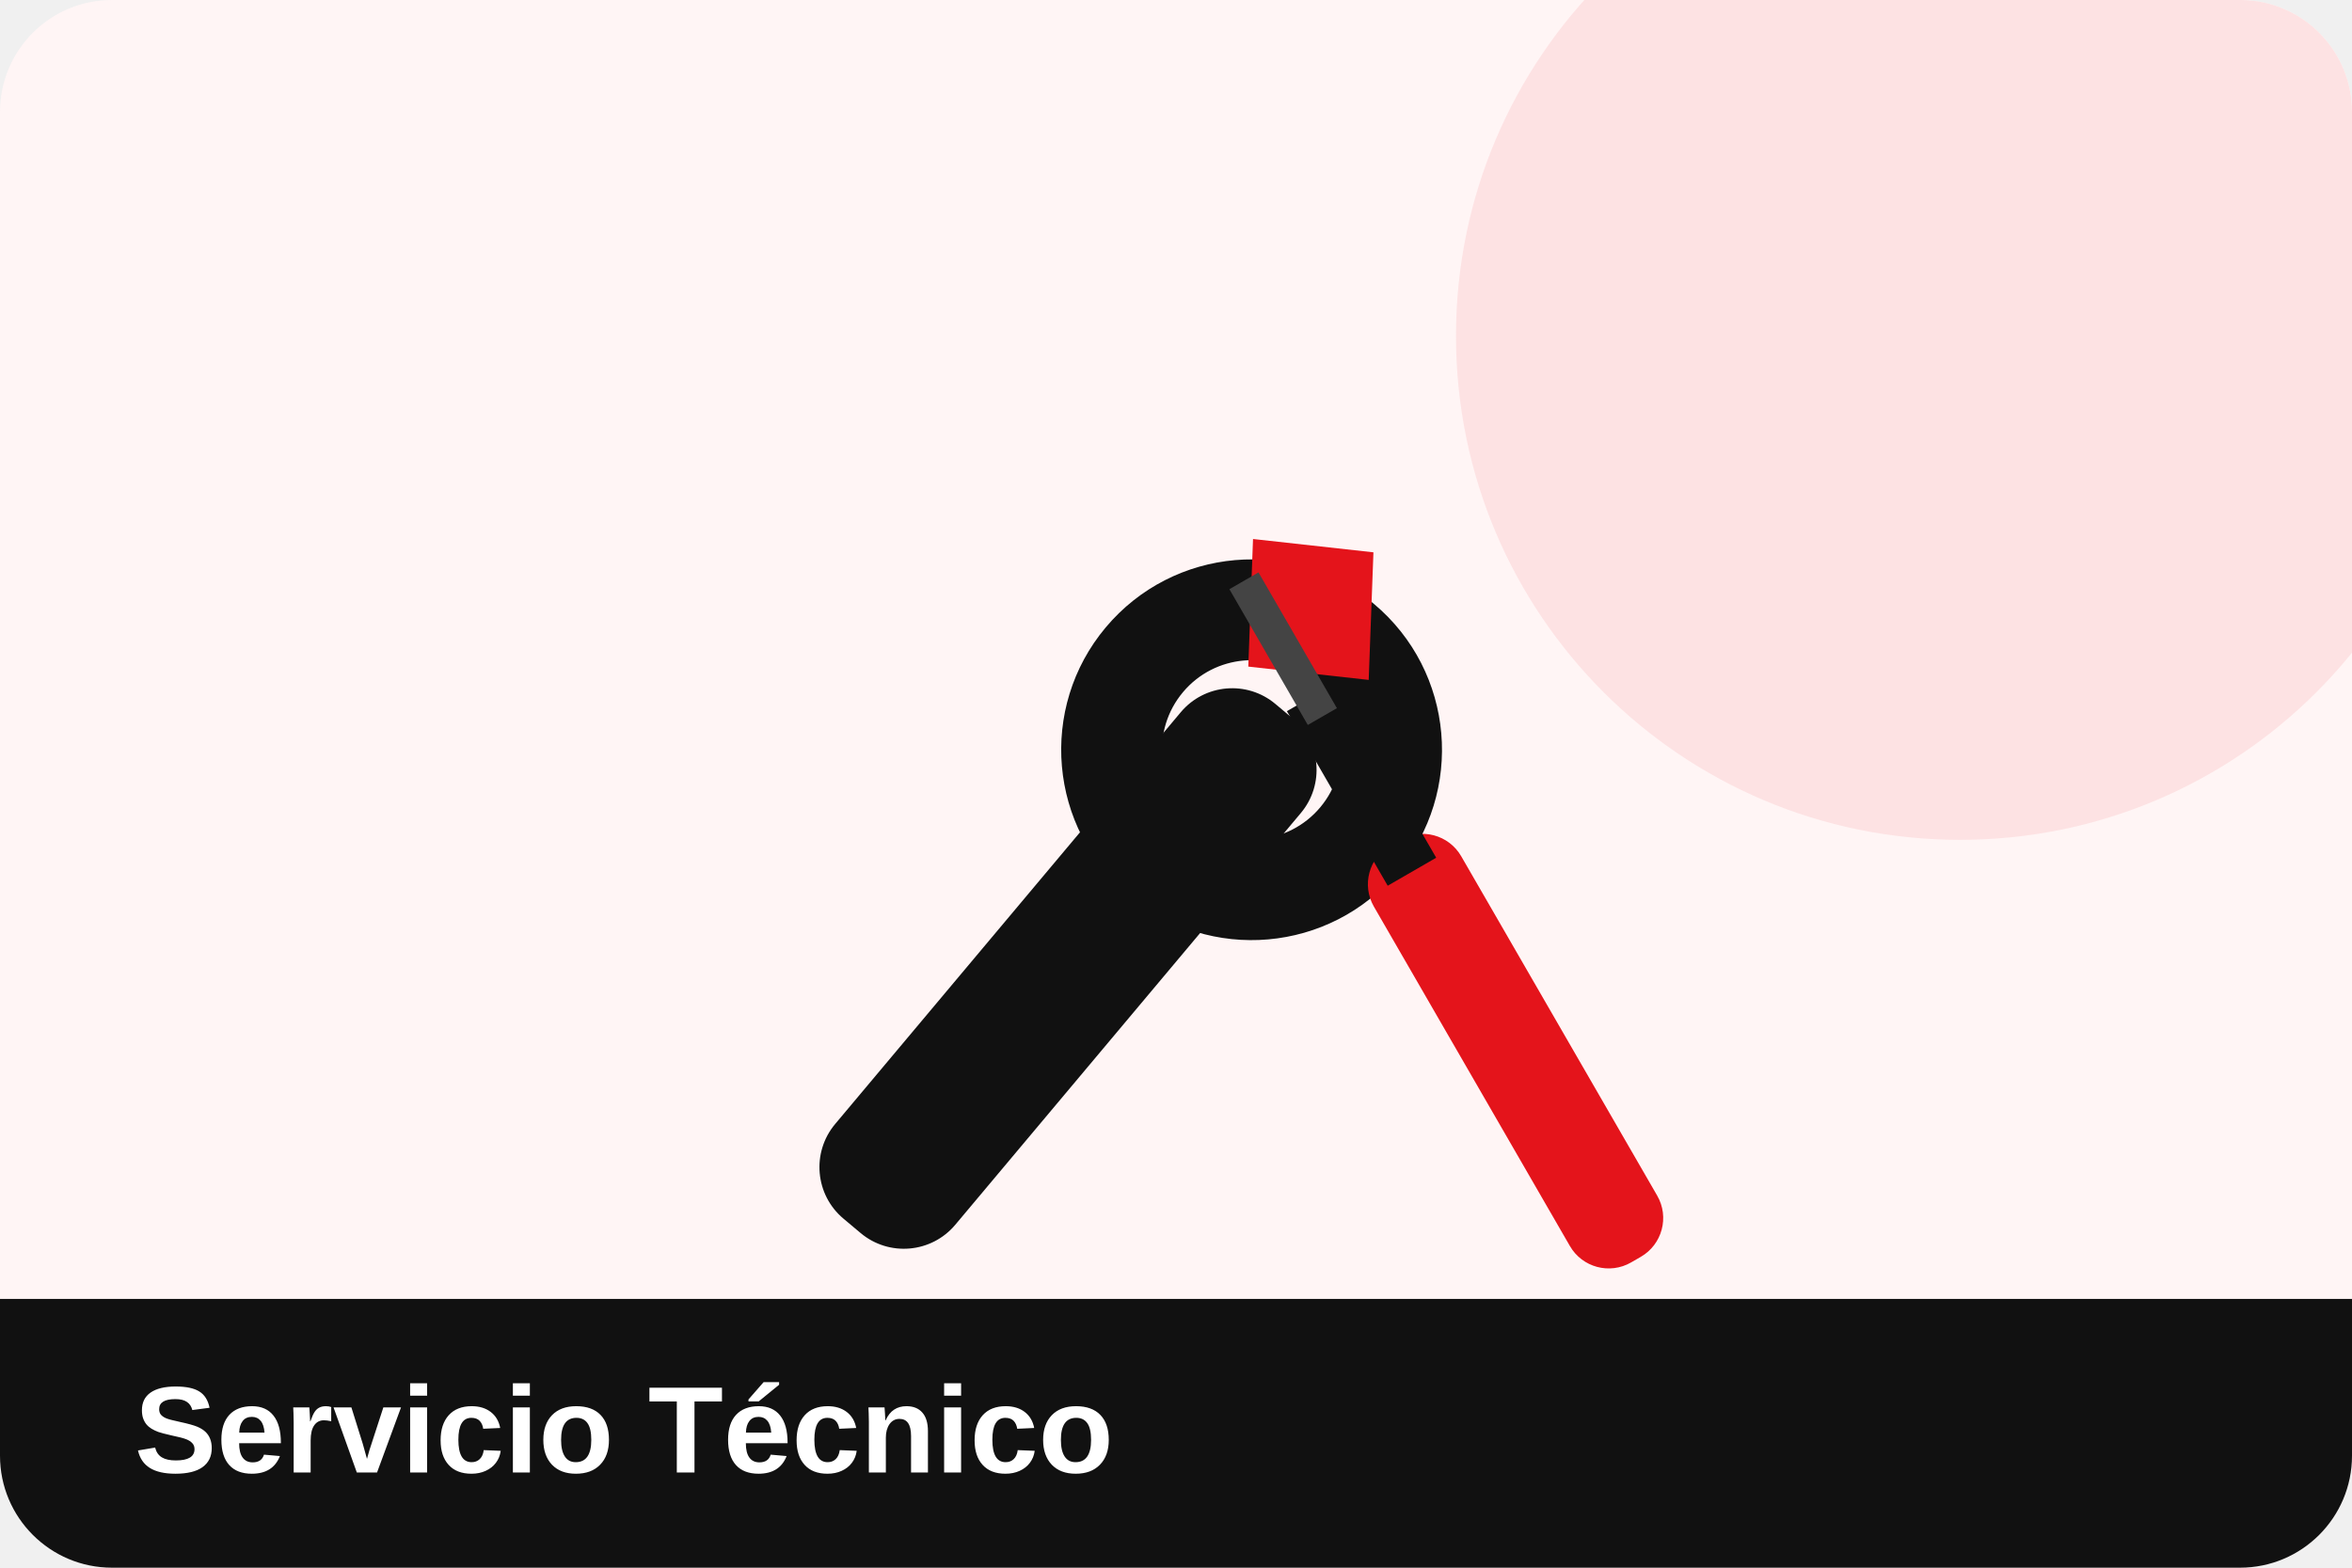
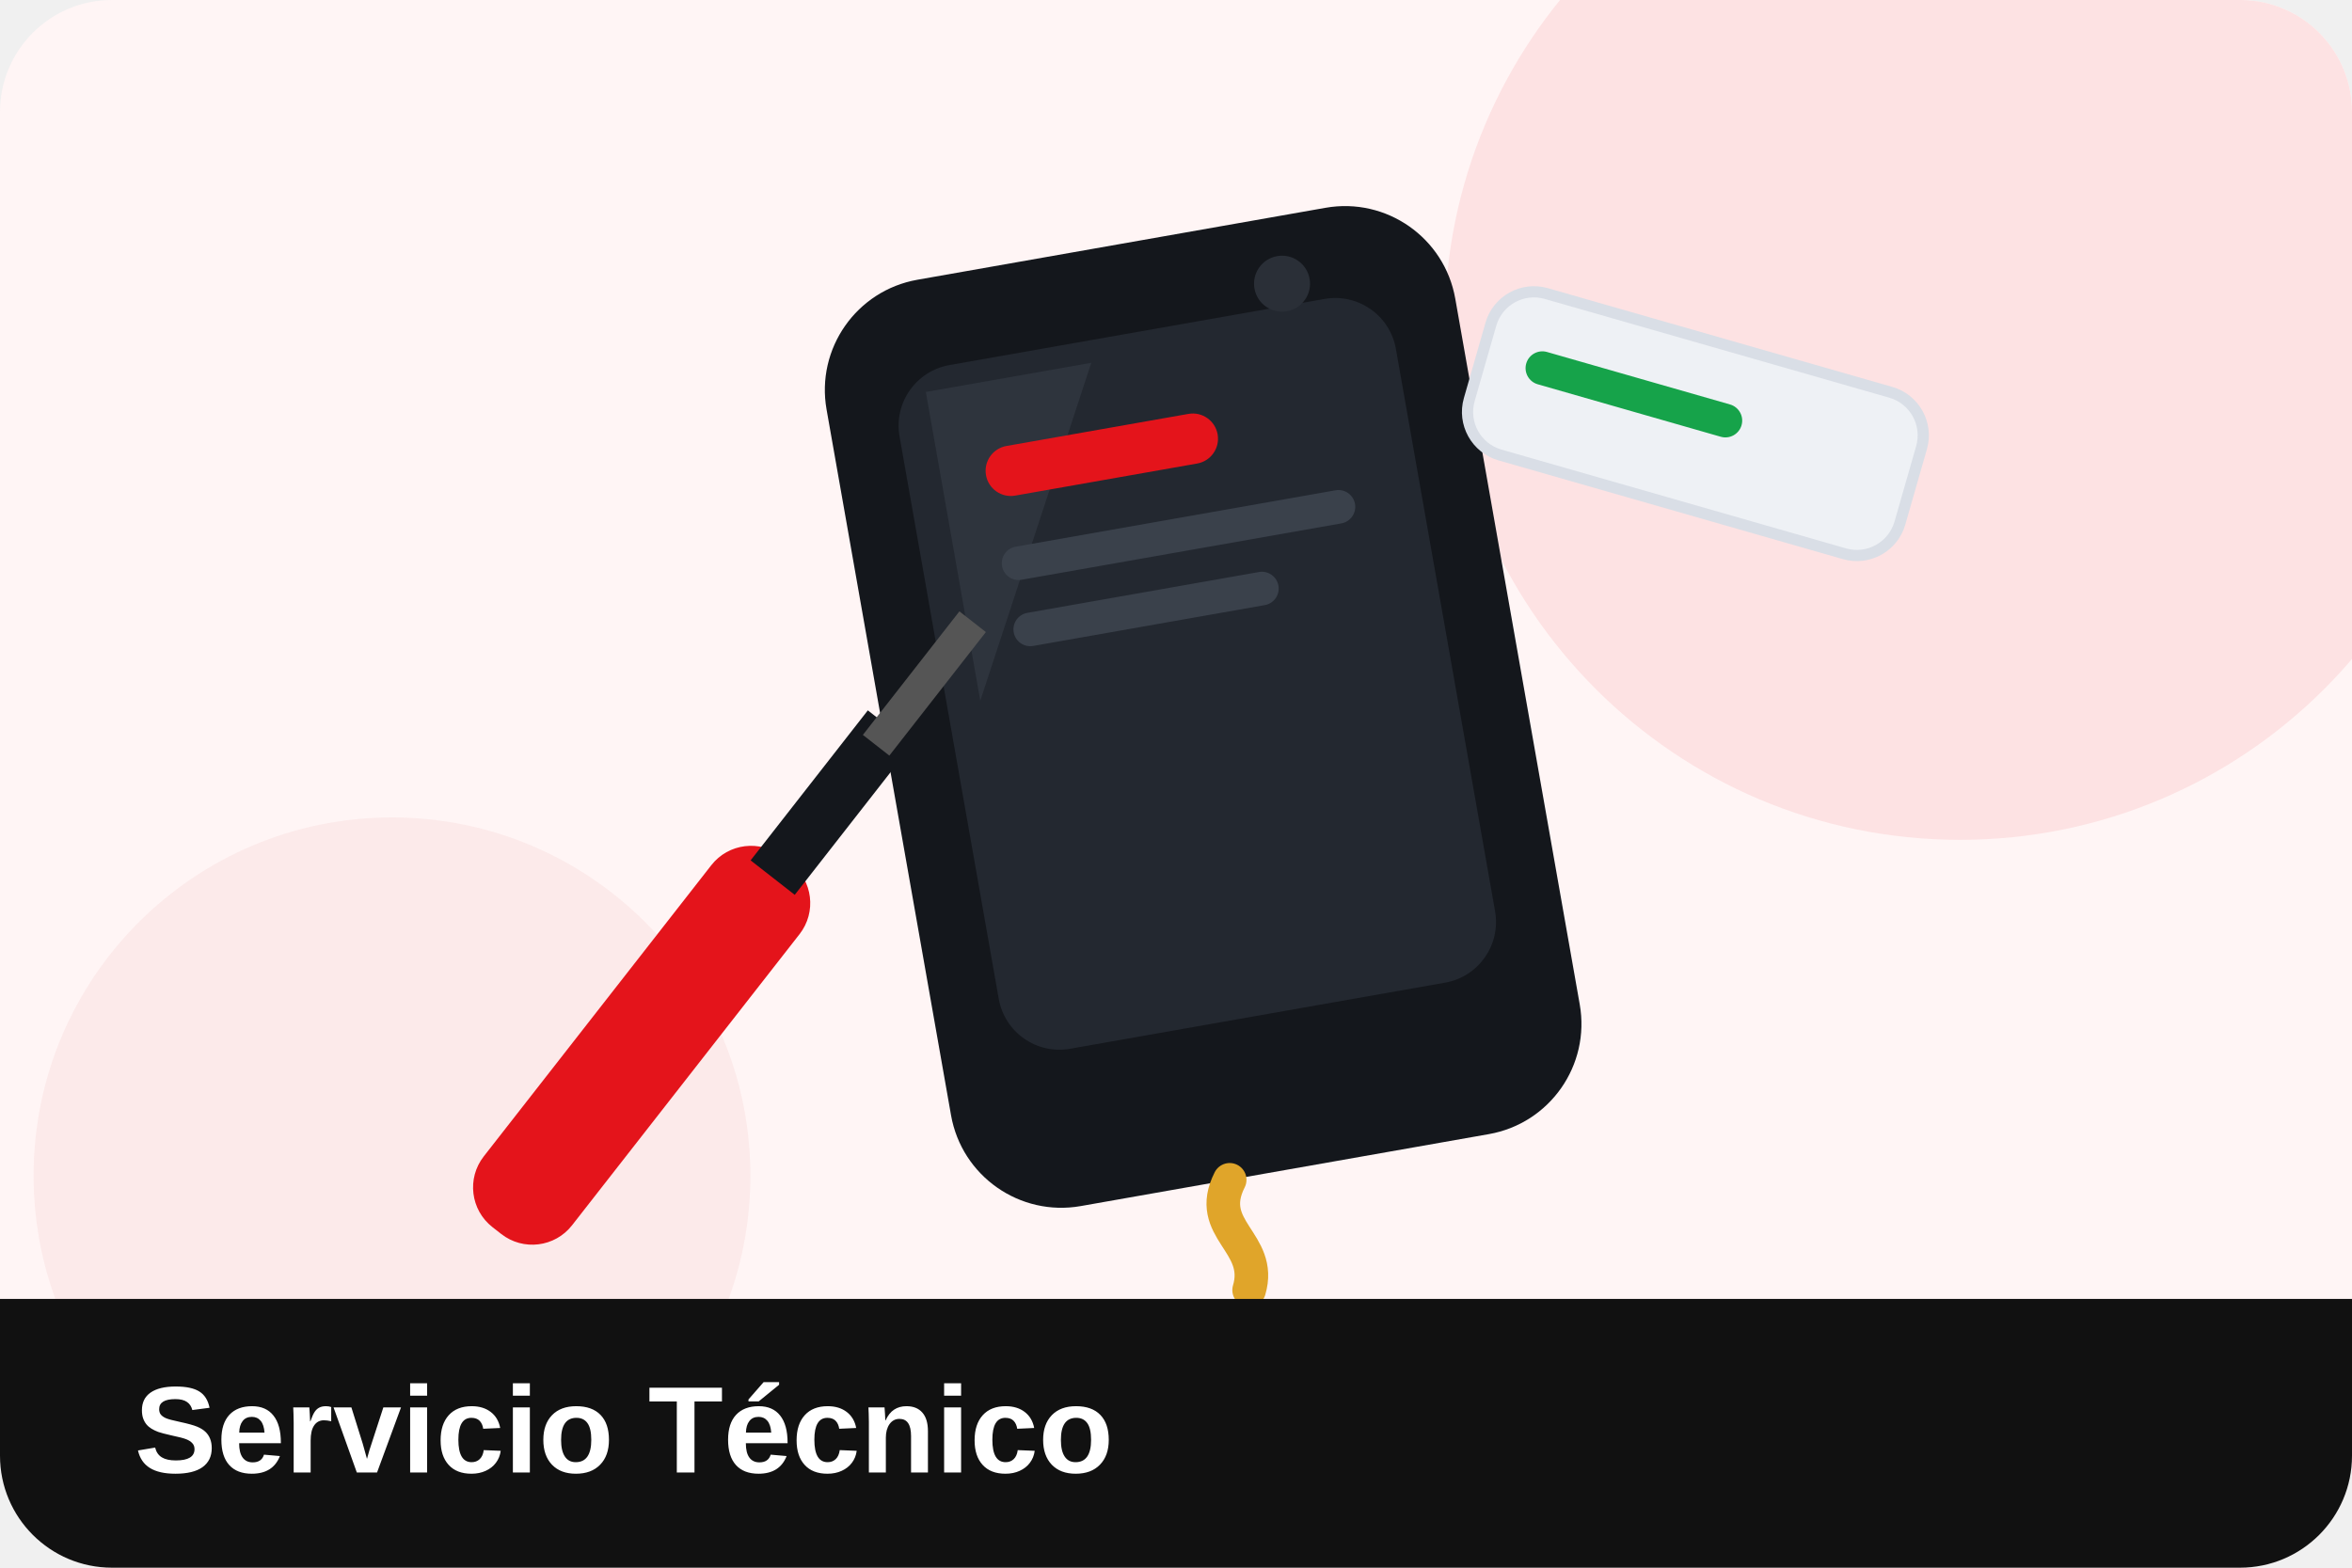
- <svg xmlns="http://www.w3.org/2000/svg" viewBox="0 0 420 280" role="img" aria-label="Servicio técnico y reparación">
+ <svg xmlns="http://www.w3.org/2000/svg" viewBox="0 0 420 280" role="img" aria-label="Reparación de celulares">
  <defs>
    <clipPath id="r1">
      <rect width="420" height="280" rx="20" />
    </clipPath>
  </defs>
  <g clip-path="url(#r1)">
    <rect width="420" height="280" fill="#fff5f5" />
-     <circle cx="350" cy="60" r="90" fill="#fde2e3" />
-     <g transform="rotate(40 210 150)">
-       <rect x="196" y="120" width="28" height="120" rx="12" fill="#111" />
-       <path d="M210 95a34 34 0 1 0 0 68 34 34 0 0 0 0-68zm0 18a16 16 0 1 1 0 32 16 16 0 0 1 0-32z" fill="#111" />
-       <path d="M186 100l18-12 14 18-18 12z" fill="#e4141b" />
+     <circle cx="350" cy="58" r="92" fill="#fde2e3" />
+     <circle cx="70" cy="210" r="64" fill="#fceaea" />
+     <g transform="rotate(-10 205 128)">
+       <rect x="158" y="44" width="114" height="168" rx="20" fill="#14171c" />
+       <rect x="170" y="60" width="90" height="124" rx="11" fill="#232830" />
+       <path d="M176 64h30l-30 56z" fill="#2e343d" />
+       <rect x="184" y="76" width="42" height="9" rx="4.5" fill="#e4141b" />
+       <rect x="184" y="94" width="64" height="6" rx="3" fill="#3a414b" />
+       <rect x="184" y="106" width="48" height="6" rx="3" fill="#3a414b" />
+       <circle cx="242" cy="56" r="5" fill="#2a2f37" />
+       <path d="M205 212c-6 8 4 12 0 20" fill="none" stroke="#e0a52a" stroke-width="6" stroke-linecap="round" />
    </g>
-     <g transform="rotate(-30 250 150)">
-       <rect x="240" y="150" width="18" height="86" rx="8" fill="#e4141b" />
-       <rect x="244" y="120" width="10" height="36" fill="#111" />
-       <rect x="246" y="96" width="6" height="28" fill="#444" />
+     <g transform="rotate(16 300 78)">
+       <rect x="262" y="60" width="80" height="30" rx="8" fill="#eef1f5" stroke="#d9dee6" stroke-width="2" />
+       <rect x="270" y="70" width="40" height="6" rx="3" fill="#16a34a" />
+     </g>
+     <g transform="rotate(38 120 196)">
+       <rect x="100" y="150" width="20" height="84" rx="9" fill="#e4141b" />
+       <rect x="105" y="120" width="10" height="34" fill="#14171c" />
+       <rect x="107" y="96" width="6" height="28" fill="#555" />
    </g>
    <rect x="0" y="232" width="420" height="48" fill="#111" />
    <text x="24" y="263" fill="#fff" font-family="Plus Jakarta Sans,Arial" font-weight="800" font-size="22">Servicio Técnico</text>
  </g>
</svg>
